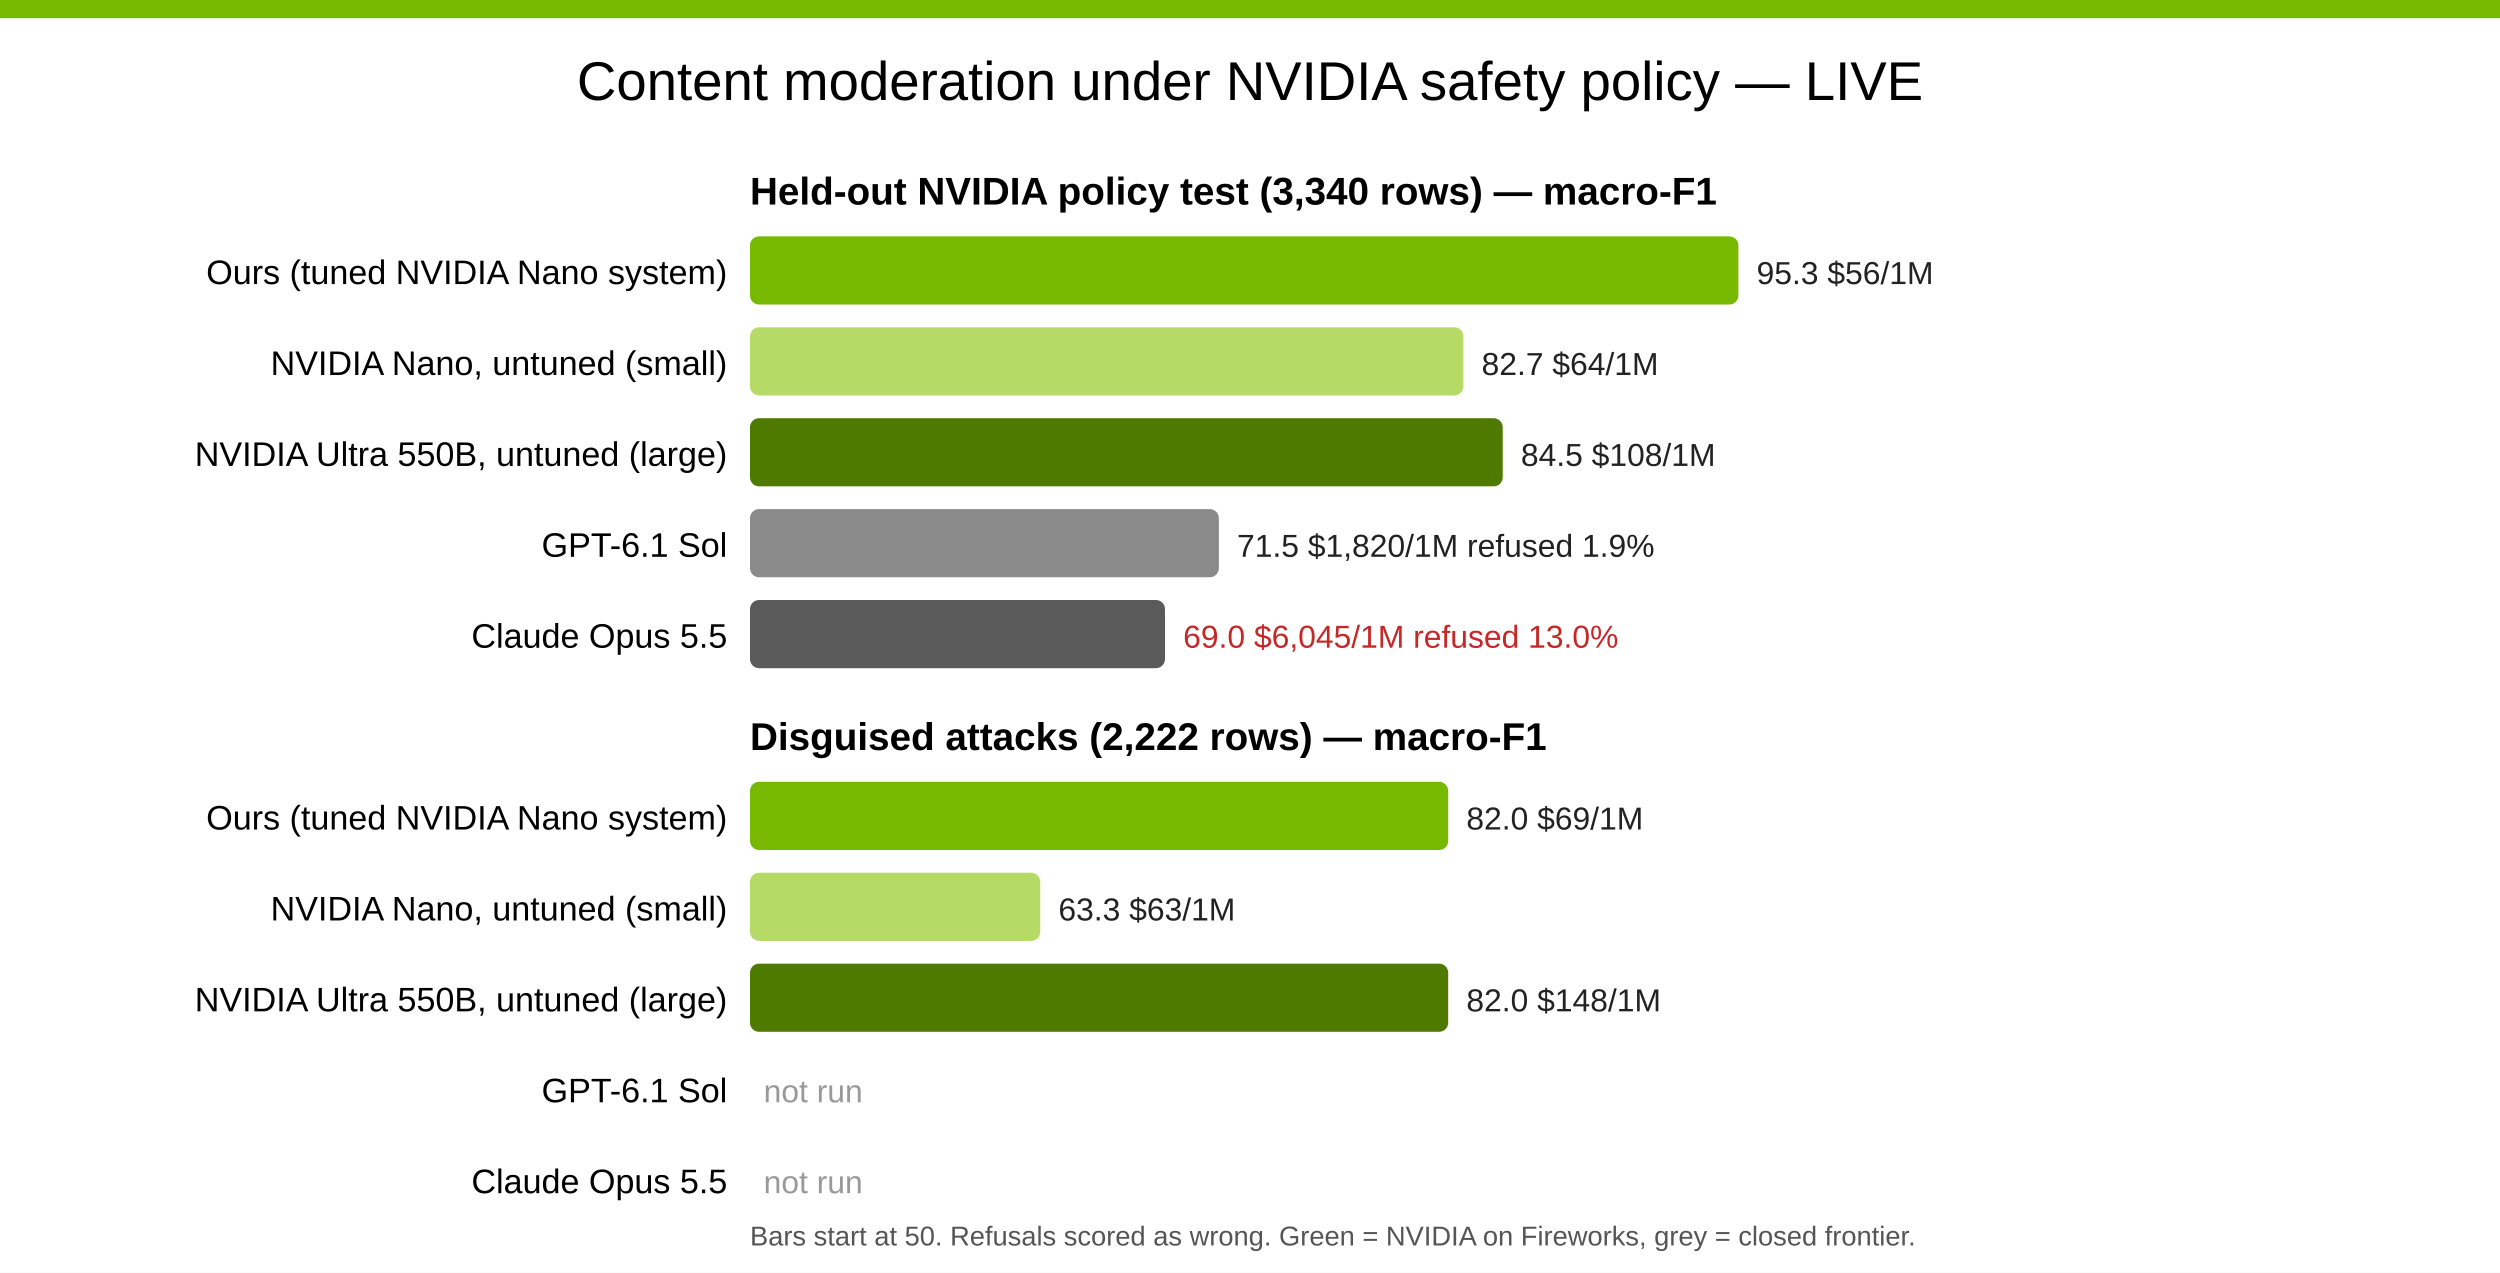
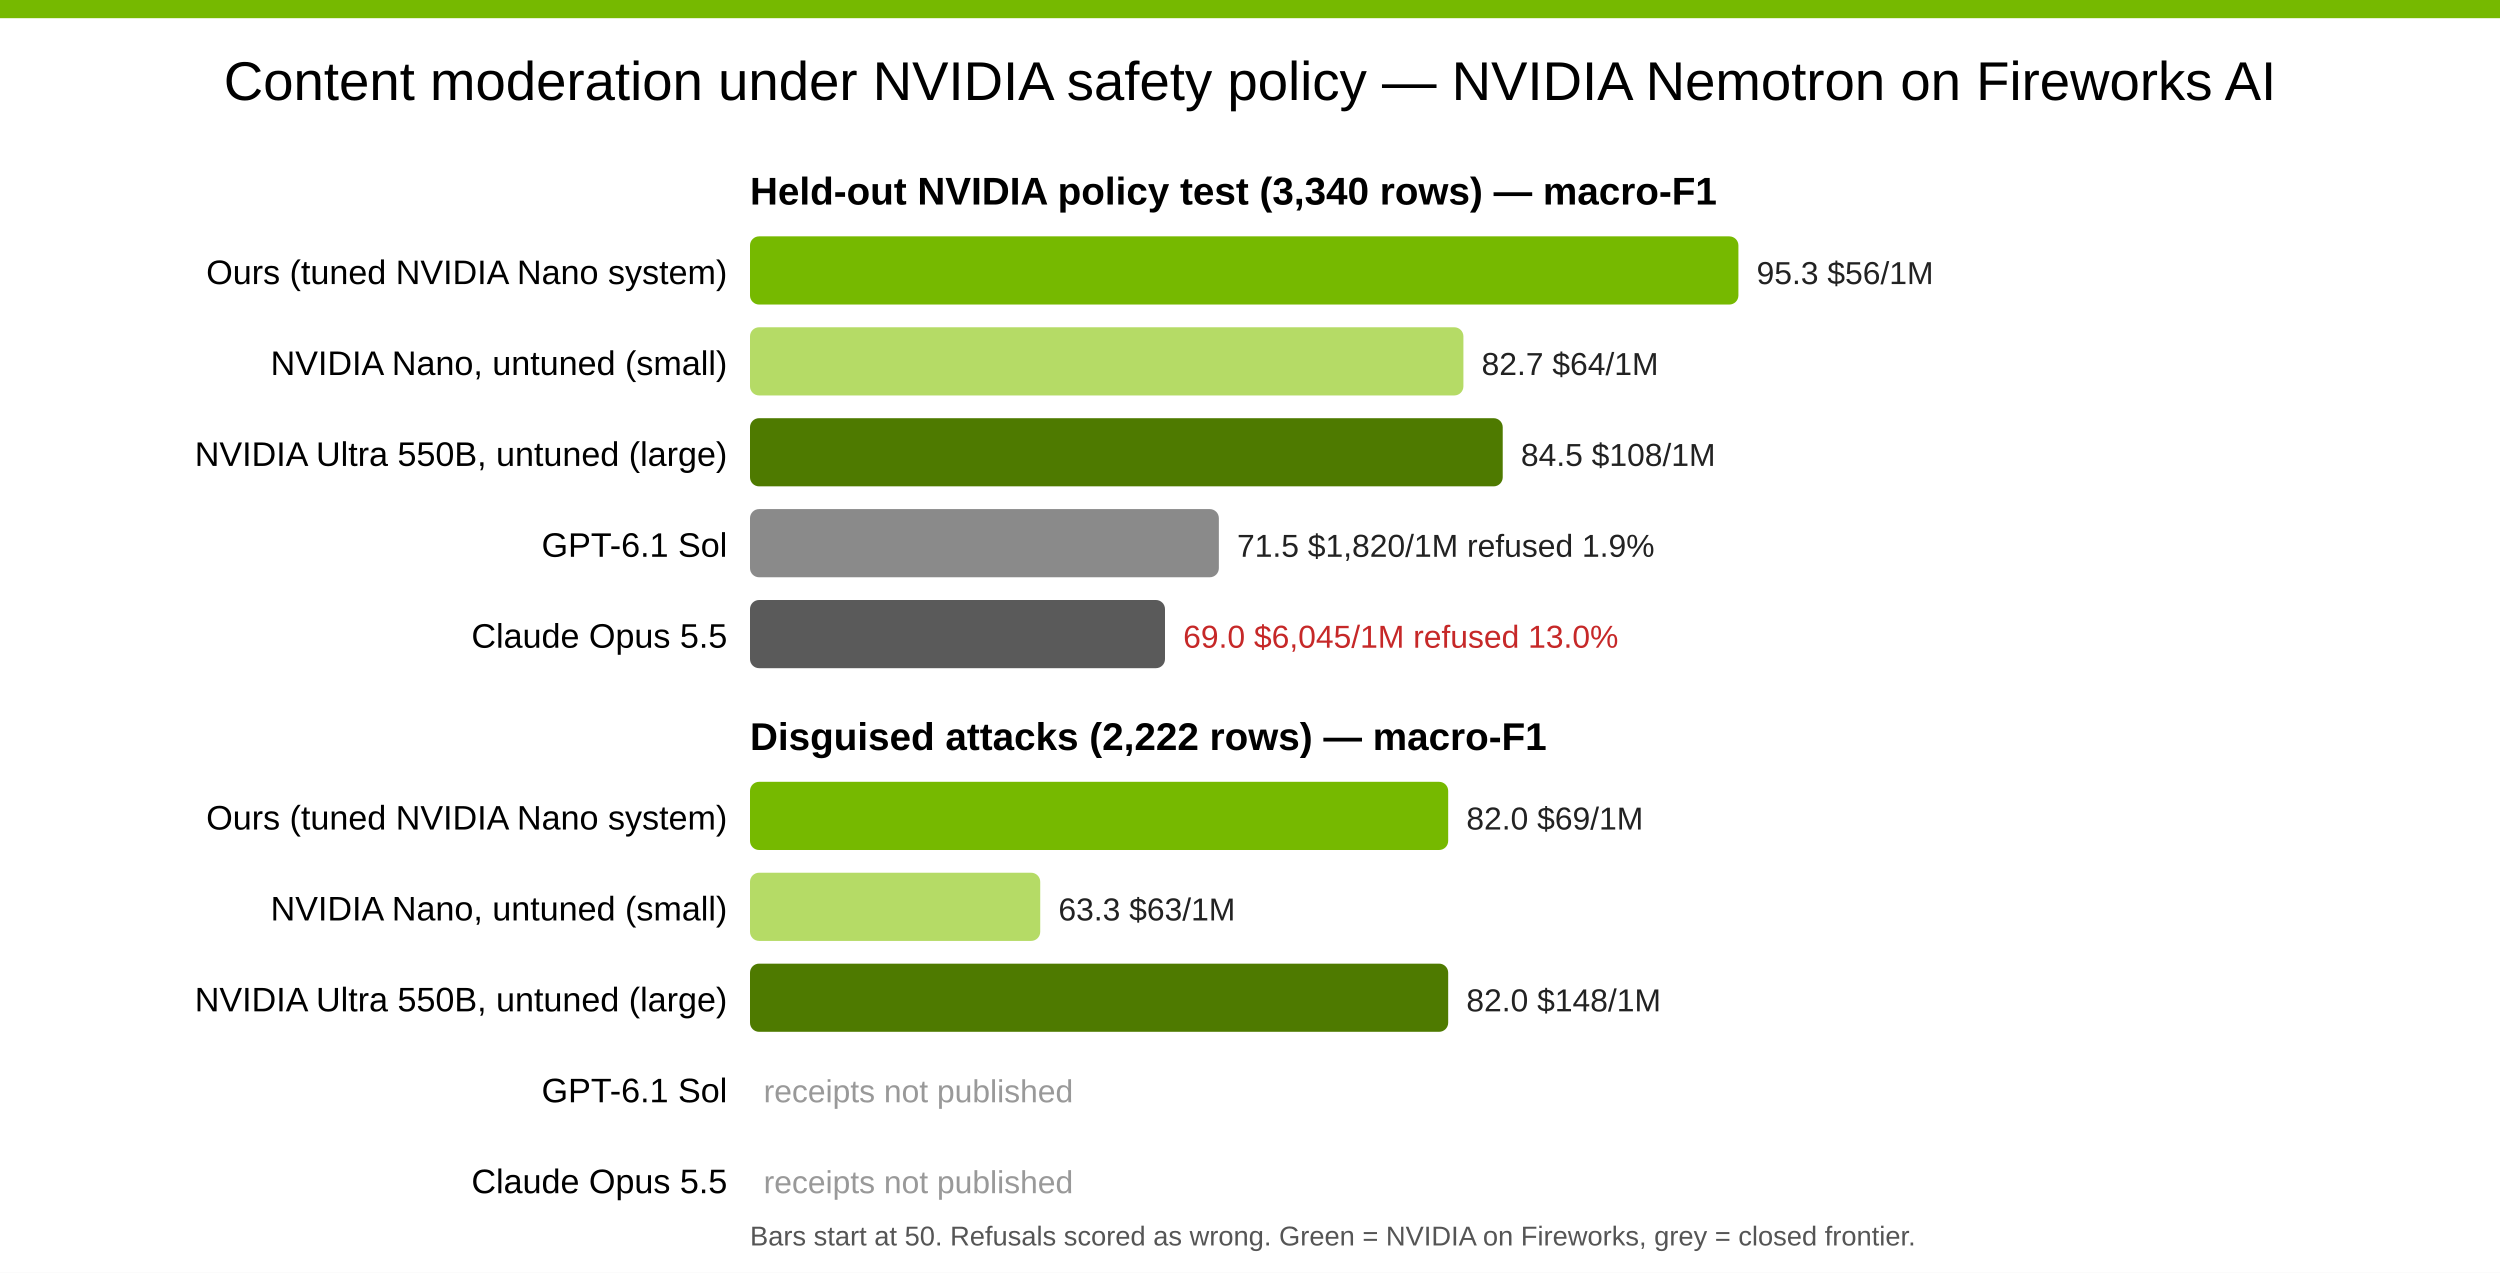
<svg xmlns="http://www.w3.org/2000/svg" width="1100" height="560" font-family="Arial, sans-serif">
  <rect width="1100" height="560" fill="white" />
  <rect width="1100" height="8" fill="#76B900" />
-   <text x="550" y="44" font-size="24" text-anchor="middle">Content moderation under NVIDIA safety policy — LIVE</text>
+   <text x="550" y="44" font-size="24" text-anchor="middle">Content moderation under NVIDIA safety policy — NVIDIA Nemotron on Fireworks AI</text>
  <text x="330" y="90" font-size="17" font-weight="bold">Held-out NVIDIA policy test (3,340 rows) — macro-F1</text>
  <text x="320" y="125" font-size="15" text-anchor="end">Ours (tuned NVIDIA Nano system)</text>
  <rect x="330" y="104" width="434.9" height="30" rx="4" fill="#76B900" />
  <text x="772.9" y="125" font-size="14" fill="#222">95.3   $56/1M</text>
  <text x="320" y="165" font-size="15" text-anchor="end">NVIDIA Nano, untuned (small)</text>
  <rect x="330" y="144" width="313.9" height="30" rx="4" fill="#B5DB66" />
  <text x="651.9" y="165" font-size="14" fill="#222">82.7   $64/1M</text>
  <text x="320" y="205" font-size="15" text-anchor="end">NVIDIA Ultra 550B, untuned (large)</text>
  <rect x="330" y="184" width="331.2" height="30" rx="4" fill="#4E7A00" />
  <text x="669.2" y="205" font-size="14" fill="#222">84.5   $108/1M</text>
  <text x="320" y="245" font-size="15" text-anchor="end">GPT-6.1 Sol</text>
  <rect x="330" y="224" width="206.3" height="30" rx="4" fill="#8a8a8a" />
  <text x="544.3" y="245" font-size="14" fill="#222">71.5   $1,820/1M   refused 1.9%</text>
  <text x="320" y="285" font-size="15" text-anchor="end">Claude Opus 5.5</text>
  <rect x="330" y="264" width="182.6" height="30" rx="4" fill="#5a5a5a" />
  <text x="520.6" y="285" font-size="14" fill="#c62828">69.0   $6,045/1M   refused 13.0%</text>
  <text x="330" y="330" font-size="17" font-weight="bold">Disguised attacks (2,222 rows) — macro-F1</text>
  <text x="320" y="365" font-size="15" text-anchor="end">Ours (tuned NVIDIA Nano system)</text>
  <rect x="330" y="344" width="307.2" height="30" rx="4" fill="#76B900" />
  <text x="645.2" y="365" font-size="14" fill="#222">82.0   $69/1M</text>
  <text x="320" y="405" font-size="15" text-anchor="end">NVIDIA Nano, untuned (small)</text>
  <rect x="330" y="384" width="127.7" height="30" rx="4" fill="#B5DB66" />
  <text x="465.7" y="405" font-size="14" fill="#222">63.3   $63/1M</text>
  <text x="320" y="445" font-size="15" text-anchor="end">NVIDIA Ultra 550B, untuned (large)</text>
  <rect x="330" y="424" width="307.2" height="30" rx="4" fill="#4E7A00" />
  <text x="645.2" y="445" font-size="14" fill="#222">82.0   $148/1M</text>
  <text x="320" y="485" font-size="15" text-anchor="end">GPT-6.1 Sol</text>
-   <text x="336" y="485" font-size="14" fill="#999">not run</text>
+   <text x="336" y="485" font-size="14" fill="#999">receipts not published</text>
  <text x="320" y="525" font-size="15" text-anchor="end">Claude Opus 5.5</text>
-   <text x="336" y="525" font-size="14" fill="#999">not run</text>
+   <text x="336" y="525" font-size="14" fill="#999">receipts not published</text>
  <text x="330" y="548" font-size="12" fill="#555">Bars start at 50. Refusals scored as wrong. Green = NVIDIA on Fireworks, grey = closed frontier.</text>
</svg>
